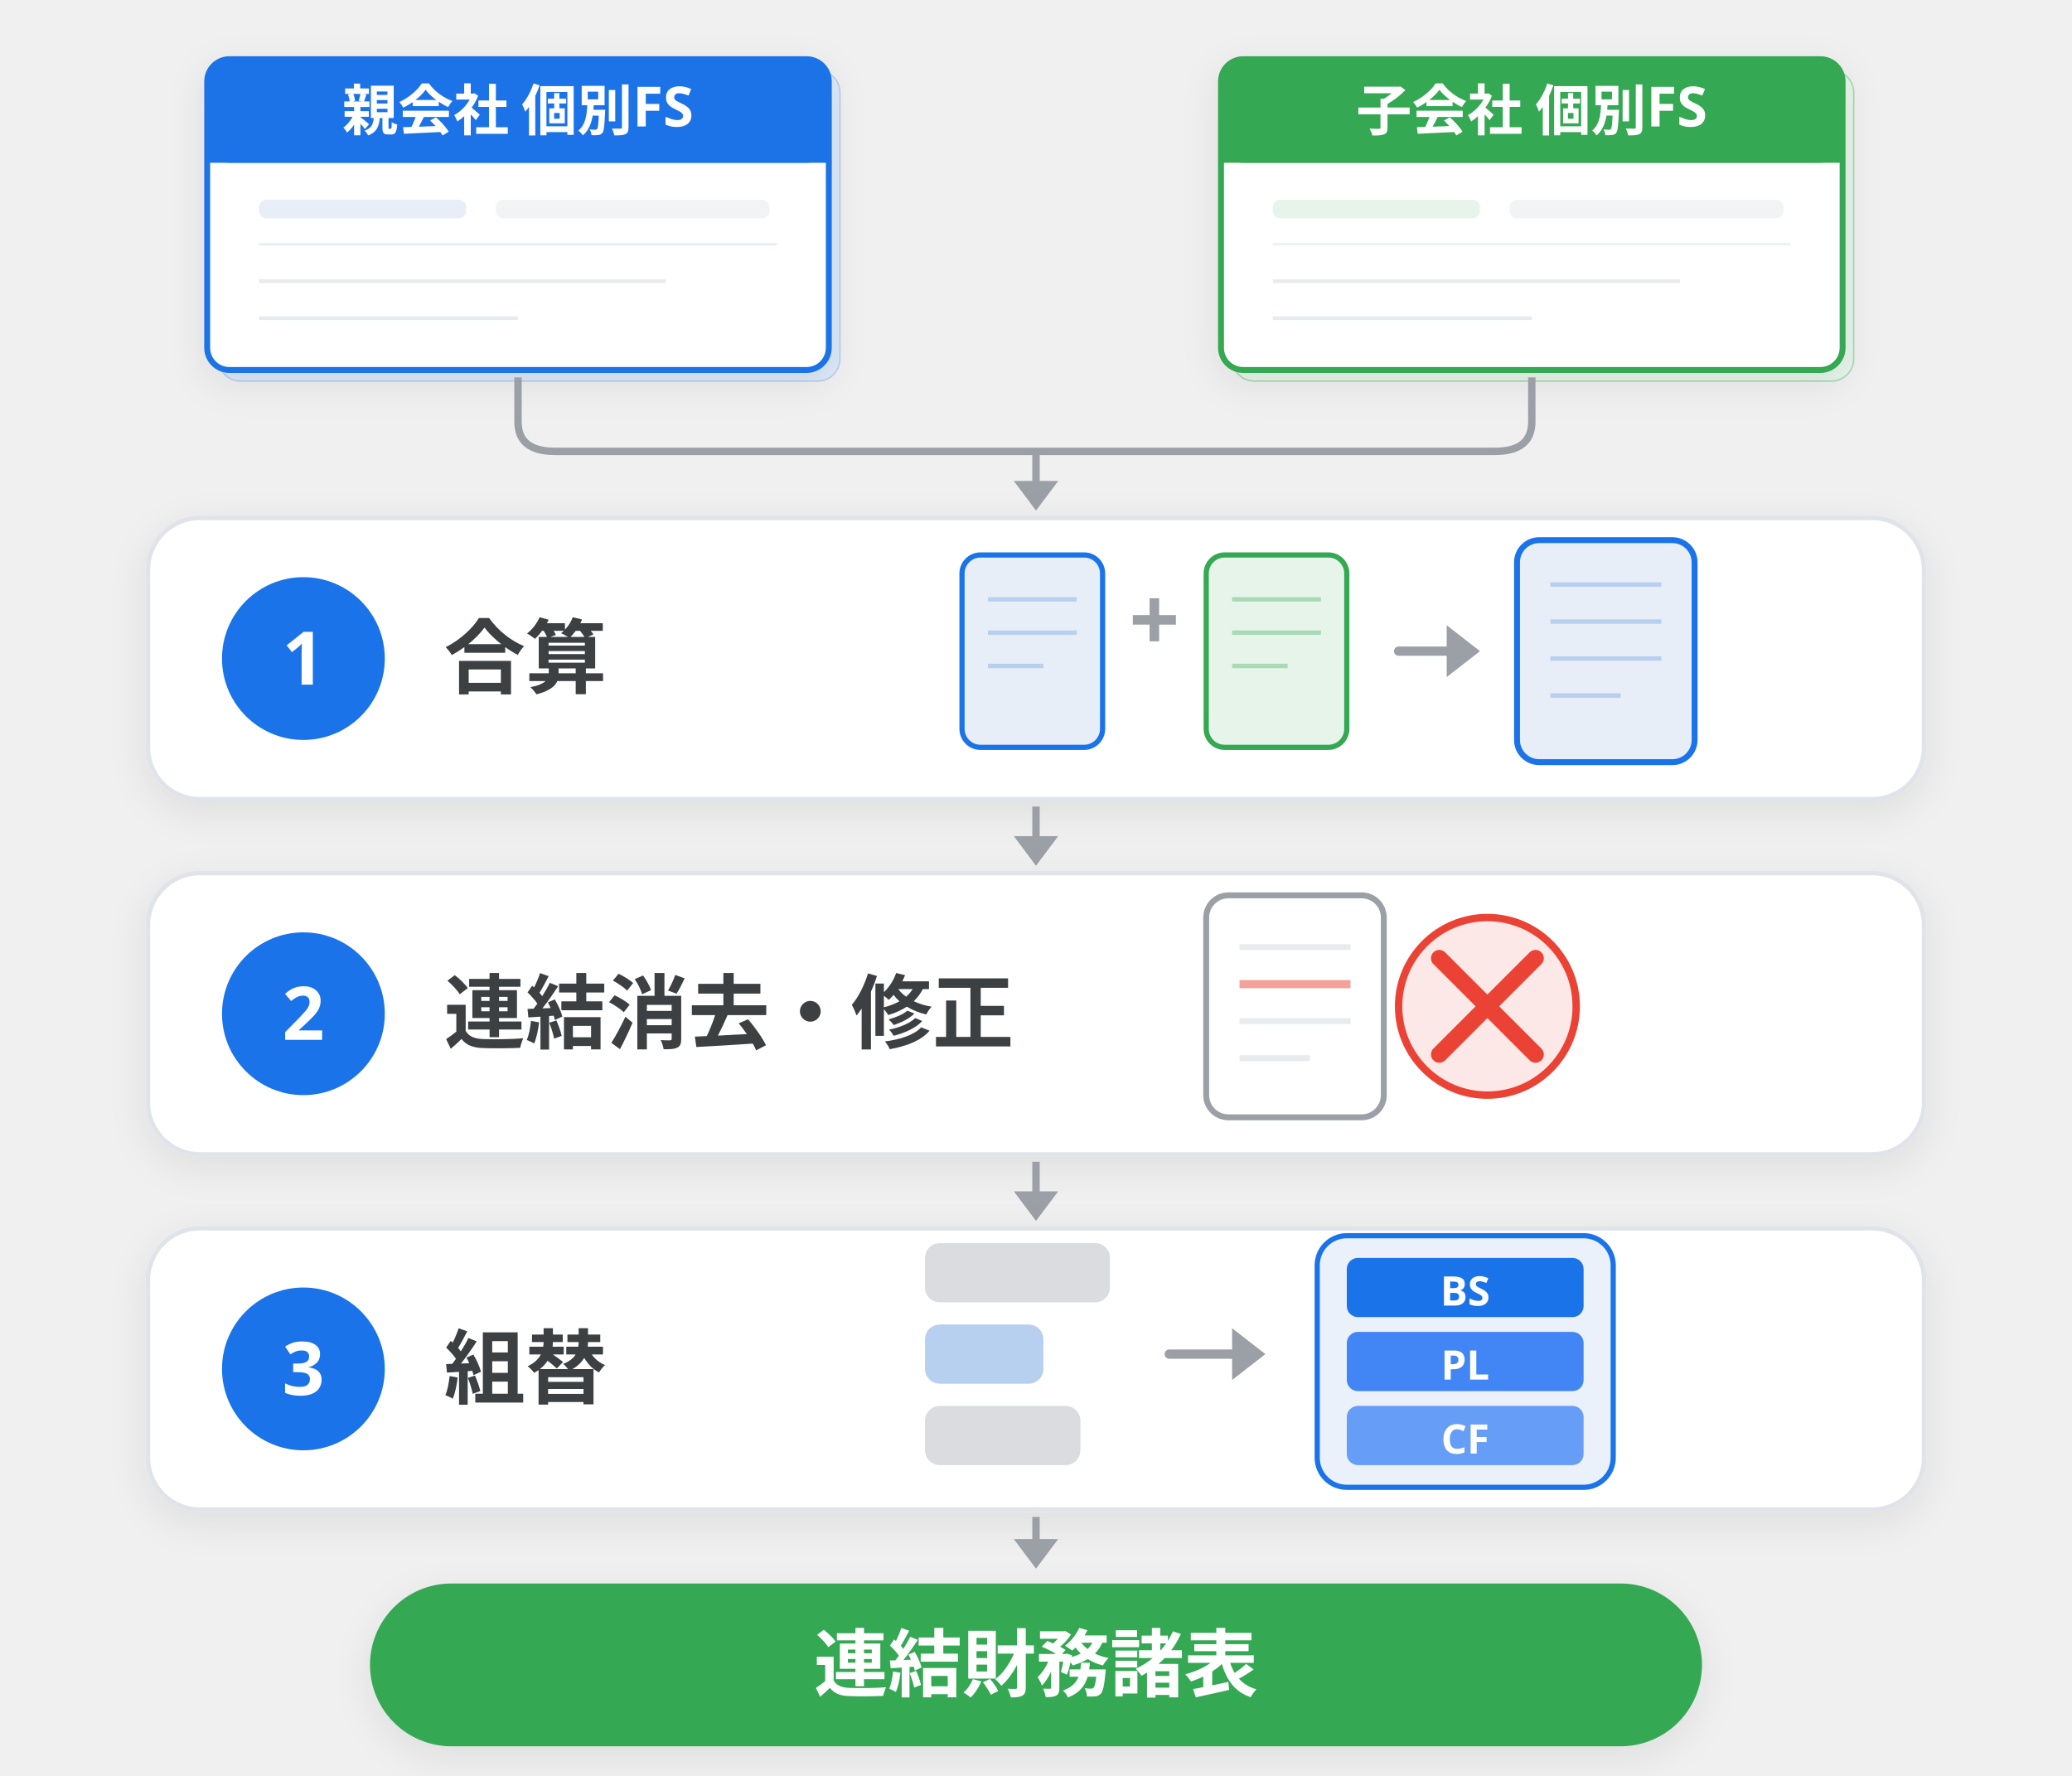
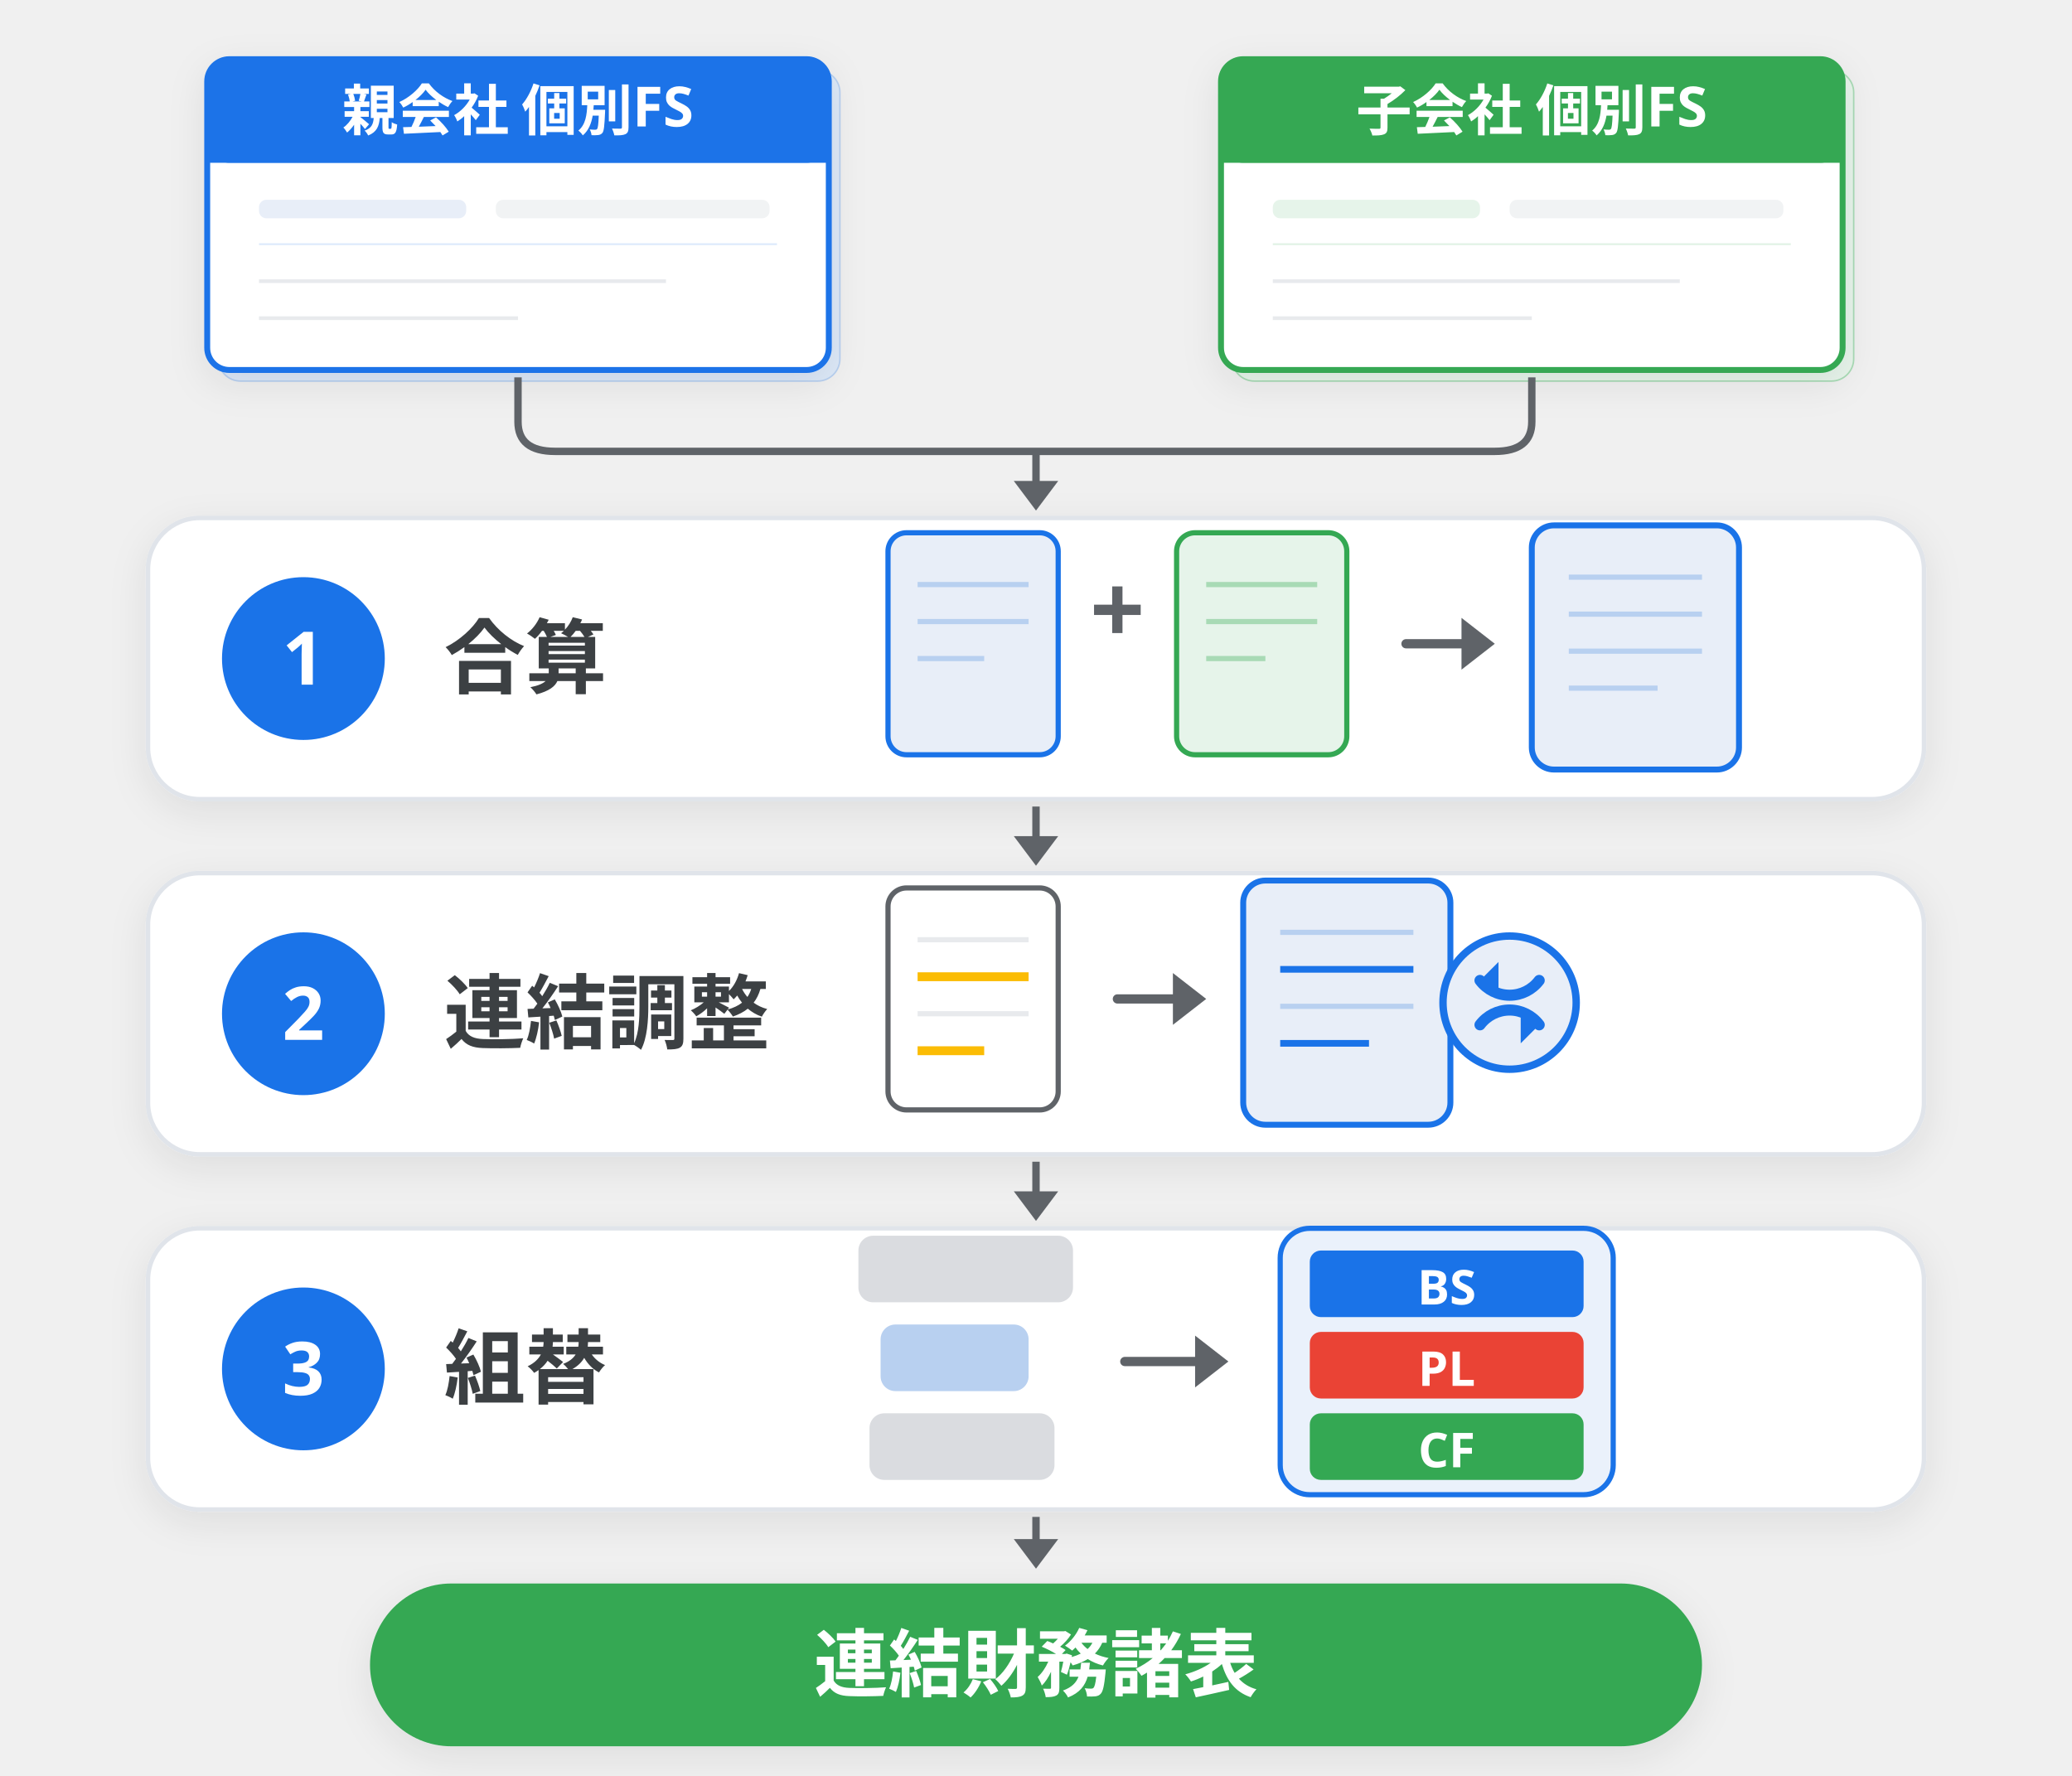
<svg xmlns="http://www.w3.org/2000/svg" width="560" height="480" viewBox="0 0 560 480">
  <defs>
    <style>
      .t { font-family: "Noto Sans JP", "Hiragino Sans", "Yu Gothic", "Meiryo", sans-serif; }
    </style>
    <filter id="s" x="-20%" y="-20%" width="140%" height="140%">
      <feDropShadow dx="0" dy="3" stdDeviation="5" flood-color="#202124" flood-opacity="0.08" />
    </filter>
  </defs>
  <rect width="560" height="480" fill="none" />
  <g transform="translate(56, 16)">
    <rect x="3" y="3" width="168" height="84" rx="6" fill="#dce8f8" stroke="#b8d0f0" stroke-width="0.4" />
    <g filter="url(#s)">
      <rect width="168" height="84" rx="6" fill="#fff" stroke="#1a73e8" stroke-width="1.6" />
      <rect width="168" height="28" rx="6" fill="#1a73e8" />
      <rect y="18" width="168" height="10" fill="#1a73e8" />
      <text class="t" x="84" y="14" text-anchor="middle" dominant-baseline="middle" font-size="15" font-weight="800" fill="#fff">親会社 個別FS</text>
      <rect x="14" y="38" width="56" height="5" rx="2" fill="#e8eef8" />
      <rect x="78" y="38" width="74" height="5" rx="2" fill="#f1f3f4" />
      <line x1="14" y1="50" x2="154" y2="50" stroke="#1a73e8" stroke-width="0.5" opacity="0.15" />
      <line x1="14" y1="60" x2="124" y2="60" stroke="#e8eaed" stroke-width="1" />
      <line x1="14" y1="70" x2="84" y2="70" stroke="#e8eaed" stroke-width="1" />
    </g>
  </g>
  <g transform="translate(330, 16)">
    <rect x="3" y="3" width="168" height="84" rx="6" fill="#e6f4ea" stroke="#a8dab5" stroke-width="0.4" />
    <g filter="url(#s)">
      <rect width="168" height="84" rx="6" fill="#fff" stroke="#34a853" stroke-width="1.6" />
      <rect width="168" height="28" rx="6" fill="#34a853" />
      <rect y="18" width="168" height="10" fill="#34a853" />
      <text class="t" x="84" y="14" text-anchor="middle" dominant-baseline="middle" font-size="15" font-weight="800" fill="#fff">子会社 個別FS</text>
      <rect x="14" y="38" width="56" height="5" rx="2" fill="#e6f4ea" />
      <rect x="78" y="38" width="74" height="5" rx="2" fill="#f1f3f4" />
      <line x1="14" y1="50" x2="154" y2="50" stroke="#34a853" stroke-width="0.5" opacity="0.15" />
      <line x1="14" y1="60" x2="124" y2="60" stroke="#e8eaed" stroke-width="1" />
      <line x1="14" y1="70" x2="84" y2="70" stroke="#e8eaed" stroke-width="1" />
    </g>
  </g>
-   <path d="M140,102 L140,114 Q140,122 150,122 L280,122" fill="none" stroke="#9aa0a6" stroke-width="2" />
-   <path d="M414,102 L414,114 Q414,122 404,122 L280,122" fill="none" stroke="#9aa0a6" stroke-width="2" />
-   <line x1="280" y1="122" x2="280" y2="132" stroke="#9aa0a6" stroke-width="2" />
-   <polygon points="280,138 274,130 286,130" fill="#9aa0a6" />
+   <path d="M140,102 L140,114 Q140,122 150,122 L280,122" fill="none" stroke="#5f6368" stroke-width="2" />
+   <path d="M414,102 L414,114 Q414,122 404,122 L280,122" fill="none" stroke="#5f6368" stroke-width="2" />
+   <line x1="280" y1="122" x2="280" y2="132" stroke="#5f6368" stroke-width="2" />
+   <polygon points="280,138 274,130 286,130" fill="#5f6368" />
  <g transform="translate(40, 140)">
    <rect width="480" height="76" rx="14" fill="#fff" stroke="#e0e4ea" stroke-width="1.2" filter="url(#s)" />
    <circle cx="42" cy="38" r="22" fill="#1a73e8" />
    <text class="t" x="42" y="38" text-anchor="middle" dominant-baseline="middle" font-size="20" font-weight="900" fill="#fff">1</text>
    <text class="t" x="80" y="38" dominant-baseline="middle" font-size="22" font-weight="900" fill="#3c4043">合算</text>
-     <g transform="translate(220, 6)">
-       <rect x="0" y="4" width="38" height="52" rx="5" fill="#e8eef8" stroke="#1a73e8" stroke-width="1.4" />
-       <line x1="7" y1="16" x2="31" y2="16" stroke="#b8d0f0" stroke-width="1.2" />
-       <line x1="7" y1="25" x2="31" y2="25" stroke="#b8d0f0" stroke-width="1.2" />
-       <line x1="7" y1="34" x2="22" y2="34" stroke="#b8d0f0" stroke-width="1.2" />
-       <text class="t" x="52" y="30" text-anchor="middle" font-size="24" font-weight="900" fill="#9aa0a6">+</text>
-       <rect x="66" y="4" width="38" height="52" rx="5" fill="#e6f4ea" stroke="#34a853" stroke-width="1.4" />
-       <line x1="73" y1="16" x2="97" y2="16" stroke="#a8dab5" stroke-width="1.2" />
-       <line x1="73" y1="25" x2="97" y2="25" stroke="#a8dab5" stroke-width="1.2" />
-       <line x1="73" y1="34" x2="88" y2="34" stroke="#a8dab5" stroke-width="1.2" />
-       <line x1="118" y1="30" x2="136" y2="30" stroke="#9aa0a6" stroke-width="2.5" stroke-linecap="round" />
-       <polygon points="140,30 131,23 131,37" fill="#9aa0a6" />
-       <rect x="150" y="0" width="48" height="60" rx="6" fill="#e8eef8" stroke="#1a73e8" stroke-width="1.6" />
-       <line x1="159" y1="12" x2="189" y2="12" stroke="#b8d0f0" stroke-width="1.2" />
-       <line x1="159" y1="22" x2="189" y2="22" stroke="#b8d0f0" stroke-width="1.2" />
-       <line x1="159" y1="32" x2="189" y2="32" stroke="#b8d0f0" stroke-width="1.2" />
-       <line x1="159" y1="42" x2="178" y2="42" stroke="#b8d0f0" stroke-width="1.2" />
+     <g transform="translate(200, 2)">
+       <rect x="0" y="2" width="46" height="60" rx="5" fill="#e8eef8" stroke="#1a73e8" stroke-width="1.4" />
+       <line x1="8" y1="16" x2="38" y2="16" stroke="#b8d0f0" stroke-width="1.4" />
+       <line x1="8" y1="26" x2="38" y2="26" stroke="#b8d0f0" stroke-width="1.4" />
+       <line x1="8" y1="36" x2="26" y2="36" stroke="#b8d0f0" stroke-width="1.4" />
+       <text class="t" x="62" y="32" text-anchor="middle" font-size="26" font-weight="900" fill="#5f6368">+</text>
+       <rect x="78" y="2" width="46" height="60" rx="5" fill="#e6f4ea" stroke="#34a853" stroke-width="1.4" />
+       <line x1="86" y1="16" x2="116" y2="16" stroke="#a8dab5" stroke-width="1.4" />
+       <line x1="86" y1="26" x2="116" y2="26" stroke="#a8dab5" stroke-width="1.4" />
+       <line x1="86" y1="36" x2="102" y2="36" stroke="#a8dab5" stroke-width="1.4" />
+       <line x1="140" y1="32" x2="160" y2="32" stroke="#5f6368" stroke-width="2.5" stroke-linecap="round" />
+       <polygon points="164,32 155,25 155,39" fill="#5f6368" />
+       <rect x="174" y="0" width="56" height="66" rx="6" fill="#e8eef8" stroke="#1a73e8" stroke-width="1.6" />
+       <line x1="184" y1="14" x2="220" y2="14" stroke="#b8d0f0" stroke-width="1.4" />
+       <line x1="184" y1="24" x2="220" y2="24" stroke="#b8d0f0" stroke-width="1.4" />
+       <line x1="184" y1="34" x2="220" y2="34" stroke="#b8d0f0" stroke-width="1.4" />
+       <line x1="184" y1="44" x2="208" y2="44" stroke="#b8d0f0" stroke-width="1.4" />
    </g>
  </g>
-   <line x1="280" y1="218" x2="280" y2="228" stroke="#9aa0a6" stroke-width="2" />
-   <polygon points="280,234 274,226 286,226" fill="#9aa0a6" />
+   <line x1="280" y1="218" x2="280" y2="228" stroke="#5f6368" stroke-width="2" />
+   <polygon points="280,234 274,226 286,226" fill="#5f6368" />
  <g transform="translate(40, 236)">
    <rect width="480" height="76" rx="14" fill="#fff" stroke="#e0e4ea" stroke-width="1.2" filter="url(#s)" />
    <circle cx="42" cy="38" r="22" fill="#1a73e8" />
    <text class="t" x="42" y="38" text-anchor="middle" dominant-baseline="middle" font-size="20" font-weight="900" fill="#fff">2</text>
-     <text class="t" x="80" y="38" dominant-baseline="middle" font-size="22" font-weight="900" fill="#3c4043">連結消去・修正</text>
-     <g transform="translate(286, 4)">
-       <rect x="0" y="2" width="48" height="60" rx="6" fill="#fff" stroke="#9aa0a6" stroke-width="1.6" />
-       <line x1="9" y1="16" x2="39" y2="16" stroke="#e8eaed" stroke-width="1.6" />
-       <line x1="9" y1="26" x2="39" y2="26" stroke="#ea4335" stroke-width="2.2" opacity="0.5" />
-       <line x1="9" y1="36" x2="39" y2="36" stroke="#e8eaed" stroke-width="1.6" />
-       <line x1="9" y1="46" x2="28" y2="46" stroke="#e8eaed" stroke-width="1.6" />
-       <circle cx="76" cy="32" r="24" fill="#fce8e6" stroke="#ea4335" stroke-width="2" />
-       <line x1="63" y1="19" x2="89" y2="45" stroke="#ea4335" stroke-width="4.5" stroke-linecap="round" />
-       <line x1="89" y1="19" x2="63" y2="45" stroke="#ea4335" stroke-width="4.5" stroke-linecap="round" />
+     <text class="t" x="80" y="38" dominant-baseline="middle" font-size="22" font-weight="900" fill="#3c4043">連結調整</text>
+     <g transform="translate(200, 2)">
+       <rect x="0" y="2" width="46" height="60" rx="5" fill="#fff" stroke="#5f6368" stroke-width="1.4" />
+       <line x1="8" y1="16" x2="38" y2="16" stroke="#e8eaed" stroke-width="1.4" />
+       <line x1="8" y1="26" x2="38" y2="26" stroke="#fbbc04" stroke-width="2.4" />
+       <line x1="8" y1="36" x2="38" y2="36" stroke="#e8eaed" stroke-width="1.4" />
+       <line x1="8" y1="46" x2="26" y2="46" stroke="#fbbc04" stroke-width="2.4" />
+       <line x1="62" y1="32" x2="82" y2="32" stroke="#5f6368" stroke-width="2.5" stroke-linecap="round" />
+       <polygon points="86,32 77,25 77,39" fill="#5f6368" />
+       <rect x="96" y="0" width="56" height="66" rx="6" fill="#e8eef8" stroke="#1a73e8" stroke-width="1.6" />
+       <line x1="106" y1="14" x2="142" y2="14" stroke="#b8d0f0" stroke-width="1.4" />
+       <line x1="106" y1="24" x2="142" y2="24" stroke="#1a73e8" stroke-width="1.8" />
+       <line x1="106" y1="34" x2="142" y2="34" stroke="#b8d0f0" stroke-width="1.4" />
+       <line x1="106" y1="44" x2="130" y2="44" stroke="#1a73e8" stroke-width="1.8" />
+       <circle cx="168" cy="33" r="18" fill="#e8eef8" stroke="#1a73e8" stroke-width="2" />
+       <path d="M176,27 A10,10 0 0,1 160,27" fill="none" stroke="#1a73e8" stroke-width="3" stroke-linecap="round" />
+       <polygon points="160,27 165,22 165,32" fill="#1a73e8" />
+       <path d="M160,39 A10,10 0 0,1 176,39" fill="none" stroke="#1a73e8" stroke-width="3" stroke-linecap="round" />
+       <polygon points="176,39 171,34 171,44" fill="#1a73e8" />
    </g>
  </g>
-   <line x1="280" y1="314" x2="280" y2="324" stroke="#9aa0a6" stroke-width="2" />
-   <polygon points="280,330 274,322 286,322" fill="#9aa0a6" />
+   <line x1="280" y1="314" x2="280" y2="324" stroke="#5f6368" stroke-width="2" />
+   <polygon points="280,330 274,322 286,322" fill="#5f6368" />
  <g transform="translate(40, 332)">
    <rect width="480" height="76" rx="14" fill="#fff" stroke="#e0e4ea" stroke-width="1.2" filter="url(#s)" />
    <circle cx="42" cy="38" r="22" fill="#1a73e8" />
    <text class="t" x="42" y="38" text-anchor="middle" dominant-baseline="middle" font-size="20" font-weight="900" fill="#fff">3</text>
    <text class="t" x="80" y="38" dominant-baseline="middle" font-size="22" font-weight="900" fill="#3c4043">組替</text>
-     <g transform="translate(210, 4)">
-       <rect x="0" y="0" width="50" height="16" rx="4" fill="#dadce0" />
-       <rect x="0" y="22" width="32" height="16" rx="4" fill="#b8d0f0" />
-       <rect x="0" y="44" width="42" height="16" rx="4" fill="#dadce0" />
-       <line x1="66" y1="30" x2="88" y2="30" stroke="#9aa0a6" stroke-width="2.5" stroke-linecap="round" />
-       <polygon points="92,30 83,23 83,37" fill="#9aa0a6" />
-       <rect x="106" y="-2" width="80" height="68" rx="8" fill="#eaf1fb" stroke="#1a73e8" stroke-width="1.4" />
-       <rect x="114" y="4" width="64" height="16" rx="3" fill="#1a73e8" />
-       <text class="t" x="146" y="13" text-anchor="middle" dominant-baseline="middle" font-size="11" font-weight="800" fill="#fff">BS</text>
-       <rect x="114" y="24" width="64" height="16" rx="3" fill="#4285f4" />
-       <text class="t" x="146" y="33" text-anchor="middle" dominant-baseline="middle" font-size="11" font-weight="800" fill="#fff">PL</text>
-       <rect x="114" y="44" width="64" height="16" rx="3" fill="#669df6" />
-       <text class="t" x="146" y="53" text-anchor="middle" dominant-baseline="middle" font-size="11" font-weight="800" fill="#fff">CF</text>
+     <g transform="translate(192, 2)">
+       <rect x="0" y="0" width="58" height="18" rx="4" fill="#dadce0" />
+       <rect x="6" y="24" width="40" height="18" rx="4" fill="#b8d0f0" />
+       <rect x="3" y="48" width="50" height="18" rx="4" fill="#dadce0" />
+       <line x1="72" y1="34" x2="96" y2="34" stroke="#5f6368" stroke-width="2.5" stroke-linecap="round" />
+       <polygon points="100,34 91,27 91,41" fill="#5f6368" />
+       <rect x="114" y="-2" width="90" height="72" rx="8" fill="#eaf1fb" stroke="#1a73e8" stroke-width="1.4" />
+       <rect x="122" y="4" width="74" height="18" rx="3" fill="#1a73e8" />
+       <text class="t" x="159" y="14" text-anchor="middle" dominant-baseline="middle" font-size="13" font-weight="800" fill="#fff">BS</text>
+       <rect x="122" y="26" width="74" height="18" rx="3" fill="#ea4335" />
+       <text class="t" x="159" y="36" text-anchor="middle" dominant-baseline="middle" font-size="13" font-weight="800" fill="#fff">PL</text>
+       <rect x="122" y="48" width="74" height="18" rx="3" fill="#34a853" />
+       <text class="t" x="159" y="58" text-anchor="middle" dominant-baseline="middle" font-size="13" font-weight="800" fill="#fff">CF</text>
    </g>
  </g>
-   <line x1="280" y1="410" x2="280" y2="418" stroke="#9aa0a6" stroke-width="2" />
-   <polygon points="280,424 274,416 286,416" fill="#9aa0a6" />
+   <line x1="280" y1="410" x2="280" y2="418" stroke="#5f6368" stroke-width="2" />
+   <polygon points="280,424 274,416 286,416" fill="#5f6368" />
  <g transform="translate(100, 428)" filter="url(#s)">
    <rect width="360" height="44" rx="22" fill="#34a853" />
    <text class="t" x="180" y="22" text-anchor="middle" dominant-baseline="middle" font-size="20" font-weight="800" fill="#fff">連結財務諸表</text>
  </g>
</svg>
